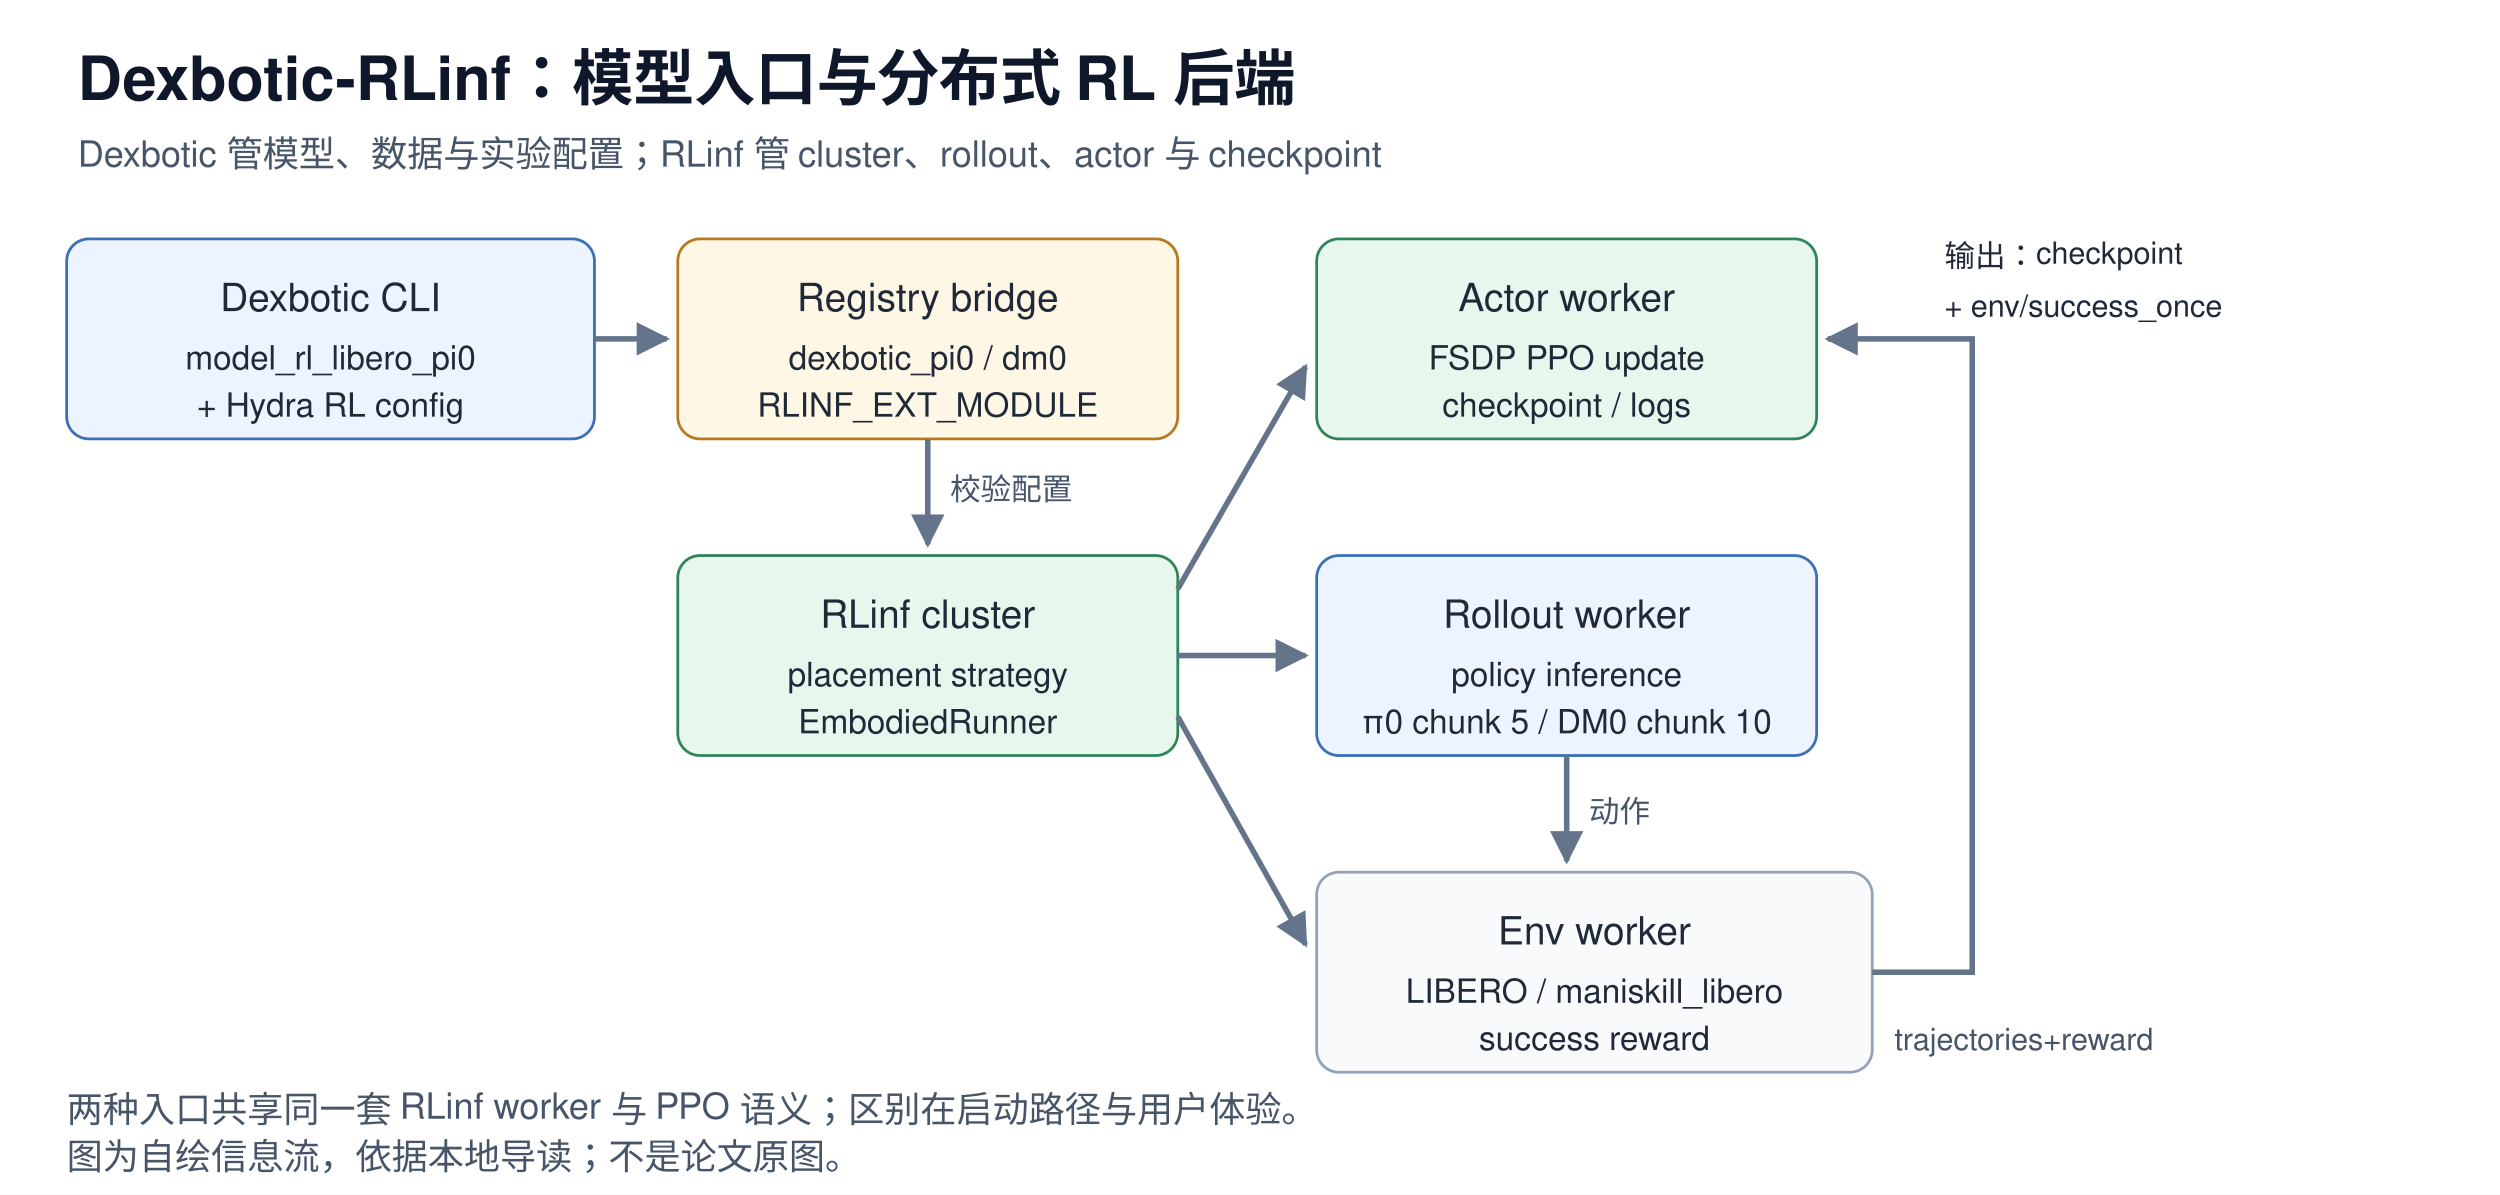
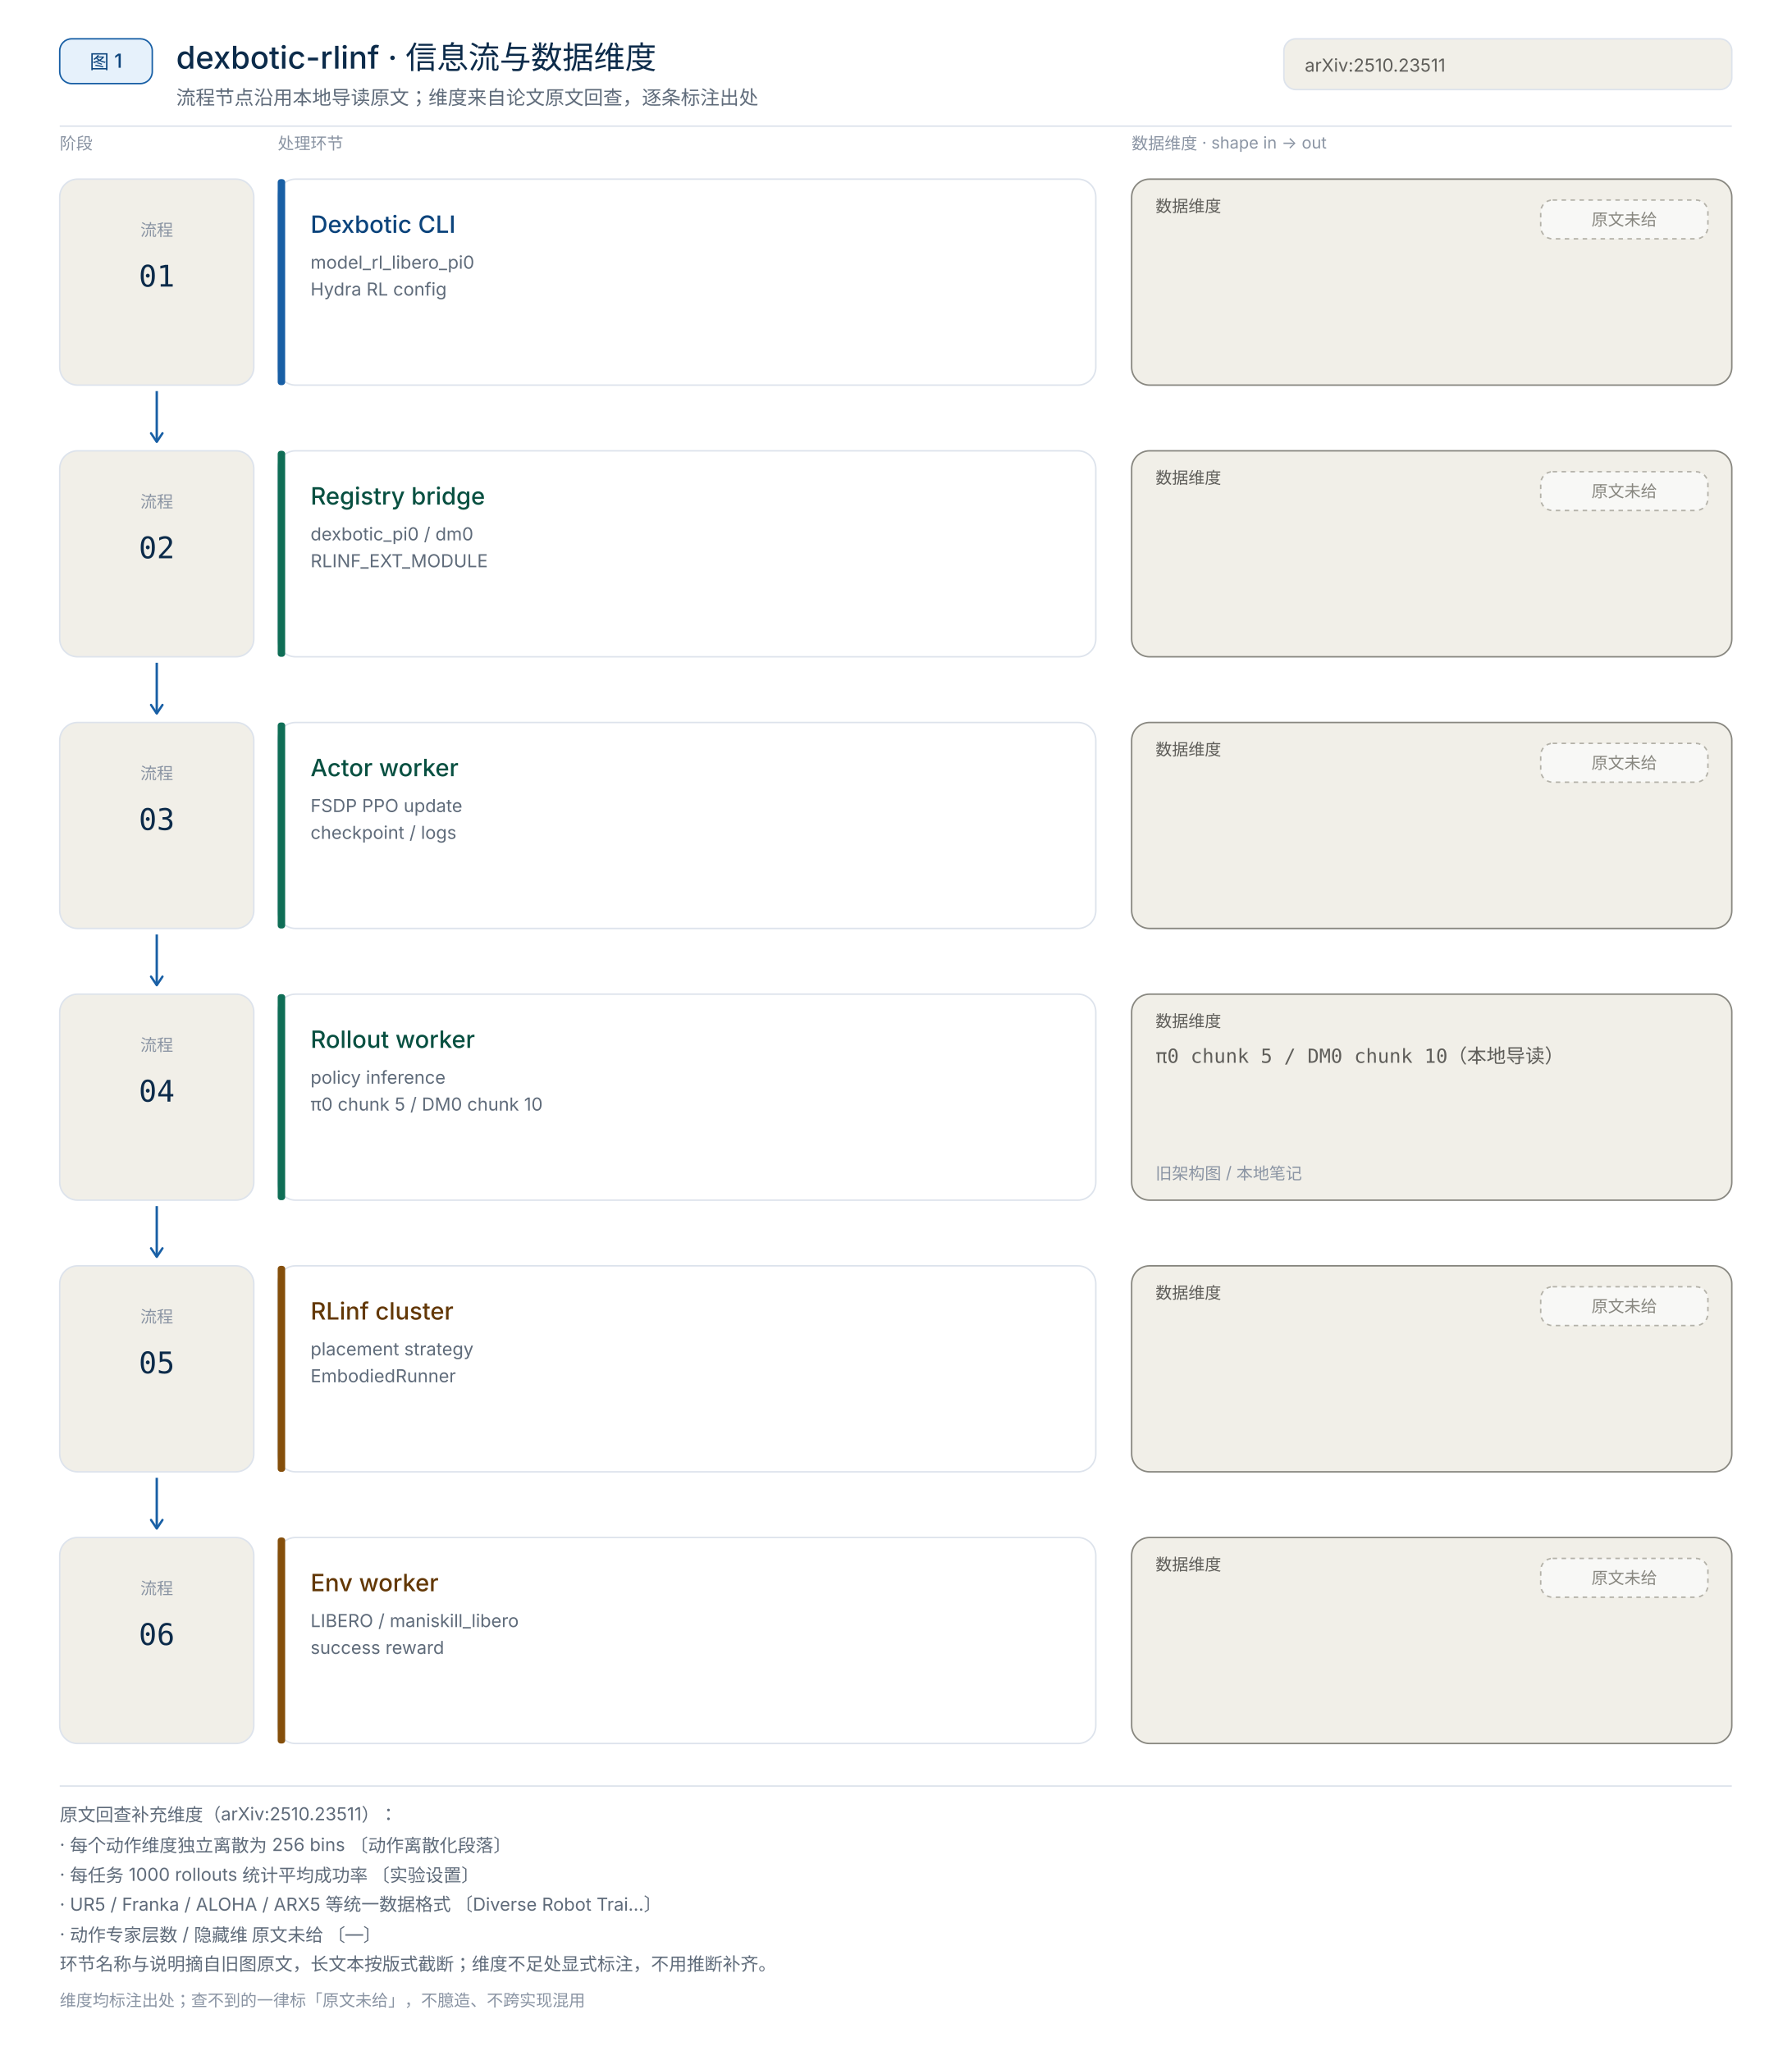
- <svg xmlns="http://www.w3.org/2000/svg" width="900" height="430" viewBox="0 0 900 430">
+ <svg xmlns="http://www.w3.org/2000/svg" width="1200" height="1374" viewBox="0 0 1200 1374" role="img">
  <defs>
-     <marker id="arrow" viewBox="0 0 10 10" refX="9" refY="5" markerWidth="6" markerHeight="6" orient="auto-start-reverse">
-       <path d="M 0 0 L 10 5 L 0 10 z" fill="#64748b" />
+     <marker id="arrow" viewBox="0 0 10 10" refX="8" refY="5" markerWidth="6" markerHeight="6" orient="auto-start-reverse">
+       <path d="M2 1L8 5L2 9" fill="none" stroke="#185FA5" stroke-width="1.6" stroke-linecap="round" stroke-linejoin="round" />
    </marker>
  </defs>
-   <rect width="900" height="430" fill="#ffffff" />
-   <text x="28" y="36" font-family="Helvetica, Arial, sans-serif" font-size="22" font-weight="bold" fill="#0f172a">Dexbotic-RLinf：模型入口与分布式 RL 后端</text>
-   <text x="28" y="60" font-family="Helvetica, Arial, sans-serif" font-size="13" fill="#475569">Dexbotic 管模型、数据与实验配置；RLinf 管 cluster、rollout、actor 与 checkpoint</text>
-   <rect x="24" y="86" width="190" height="72" rx="8" fill="#eef4ff" stroke="#3b6fb6" />
-   <text x="119" y="112" font-family="Helvetica, Arial, sans-serif" font-size="14" text-anchor="middle" fill="#1f2937">Dexbotic CLI</text>
-   <text x="119" y="133" font-family="Helvetica, Arial, sans-serif" font-size="12" text-anchor="middle" fill="#1f2937">model_rl_libero_pi0</text>
-   <text x="119" y="150" font-family="Helvetica, Arial, sans-serif" font-size="12" text-anchor="middle" fill="#1f2937">+ Hydra RL config</text>
-   <rect x="244" y="86" width="180" height="72" rx="8" fill="#fff7e6" stroke="#b7791f" />
-   <text x="334" y="112" font-family="Helvetica, Arial, sans-serif" font-size="14" text-anchor="middle" fill="#1f2937">Registry bridge</text>
-   <text x="334" y="133" font-family="Helvetica, Arial, sans-serif" font-size="12" text-anchor="middle" fill="#1f2937">dexbotic_pi0 / dm0</text>
-   <text x="334" y="150" font-family="Helvetica, Arial, sans-serif" font-size="12" text-anchor="middle" fill="#1f2937">RLINF_EXT_MODULE</text>
-   <rect x="244" y="200" width="180" height="72" rx="8" fill="#e8f7ee" stroke="#2f855a" />
-   <text x="334" y="226" font-family="Helvetica, Arial, sans-serif" font-size="14" text-anchor="middle" fill="#1f2937">RLinf cluster</text>
-   <text x="334" y="247" font-family="Helvetica, Arial, sans-serif" font-size="12" text-anchor="middle" fill="#1f2937">placement strategy</text>
-   <text x="334" y="264" font-family="Helvetica, Arial, sans-serif" font-size="12" text-anchor="middle" fill="#1f2937">EmbodiedRunner</text>
-   <rect x="474" y="86" width="180" height="72" rx="8" fill="#e8f7ee" stroke="#2f855a" />
-   <text x="564" y="112" font-family="Helvetica, Arial, sans-serif" font-size="14" text-anchor="middle" fill="#1f2937">Actor worker</text>
-   <text x="564" y="133" font-family="Helvetica, Arial, sans-serif" font-size="12" text-anchor="middle" fill="#1f2937">FSDP PPO update</text>
-   <text x="564" y="150" font-family="Helvetica, Arial, sans-serif" font-size="12" text-anchor="middle" fill="#1f2937">checkpoint / logs</text>
-   <rect x="474" y="200" width="180" height="72" rx="8" fill="#eef4ff" stroke="#3b6fb6" />
-   <text x="564" y="226" font-family="Helvetica, Arial, sans-serif" font-size="14" text-anchor="middle" fill="#1f2937">Rollout worker</text>
-   <text x="564" y="247" font-family="Helvetica, Arial, sans-serif" font-size="12" text-anchor="middle" fill="#1f2937">policy inference</text>
-   <text x="564" y="264" font-family="Helvetica, Arial, sans-serif" font-size="12" text-anchor="middle" fill="#1f2937">π0 chunk 5 / DM0 chunk 10</text>
-   <rect x="474" y="314" width="200" height="72" rx="8" fill="#f8fafc" stroke="#94a3b8" />
-   <text x="574" y="340" font-family="Helvetica, Arial, sans-serif" font-size="14" text-anchor="middle" fill="#1f2937">Env worker</text>
-   <text x="574" y="361" font-family="Helvetica, Arial, sans-serif" font-size="12" text-anchor="middle" fill="#1f2937">LIBERO / maniskill_libero</text>
-   <text x="574" y="378" font-family="Helvetica, Arial, sans-serif" font-size="12" text-anchor="middle" fill="#1f2937">success reward</text>
-   <line x1="214" y1="122" x2="240" y2="122" stroke="#64748b" stroke-width="2" marker-end="url(#arrow)" />
-   <line x1="334" y1="158" x2="334" y2="196" stroke="#64748b" stroke-width="2" marker-end="url(#arrow)" />
-   <text x="342" y="180" font-family="Helvetica, Arial, sans-serif" font-size="11" fill="#475569">校验配置</text>
-   <line x1="424" y1="212" x2="470" y2="132" stroke="#64748b" stroke-width="2" marker-end="url(#arrow)" />
-   <line x1="424" y1="236" x2="470" y2="236" stroke="#64748b" stroke-width="2" marker-end="url(#arrow)" />
-   <line x1="424" y1="258" x2="470" y2="340" stroke="#64748b" stroke-width="2" marker-end="url(#arrow)" />
-   <line x1="564" y1="272" x2="564" y2="310" stroke="#64748b" stroke-width="2" marker-end="url(#arrow)" />
-   <text x="572" y="296" font-family="Helvetica, Arial, sans-serif" font-size="11" fill="#475569">动作</text>
-   <path d="M 674 350 L 710 350 L 710 122 L 658 122" fill="none" stroke="#64748b" stroke-width="2" marker-end="url(#arrow)" />
-   <text x="682" y="378" font-family="Helvetica, Arial, sans-serif" font-size="11" fill="#475569">trajectories+reward</text>
-   <text x="700" y="96" font-family="Helvetica, Arial, sans-serif" font-size="11" fill="#1f2937">输出：checkpoint</text>
-   <text x="700" y="114" font-family="Helvetica, Arial, sans-serif" font-size="11" fill="#1f2937">+ env/success_once</text>
-   <text x="24" y="404" font-family="Helvetica, Arial, sans-serif" font-size="13" fill="#475569">两种入口共享同一套 RLinf worker 与 PPO 语义；区别在启动路径与用户体验。</text>
-   <text x="24" y="421" font-family="Helvetica, Arial, sans-serif" font-size="13" fill="#475569">图为自绘信息流，依据本地导读；不是论文原图。</text>
+   <rect x="0" y="0" width="1200" height="1374" rx="0" fill="#FFFFFF" stroke="#FFFFFF" stroke-width="1" />
+   <text x="118" y="46" font-family="-apple-system,BlinkMacSystemFont,'PingFang SC','Microsoft YaHei',sans-serif" font-size="21" font-weight="500" fill="#0C2B4A" text-anchor="start">dexbotic-rlinf · 信息流与数据维度</text>
+   <text x="118" y="70" font-family="-apple-system,BlinkMacSystemFont,'PingFang SC','Microsoft YaHei',sans-serif" font-size="13" font-weight="400" fill="#5F6B7A" text-anchor="start">流程节点沿用本地导读原文；维度来自论文原文回查，逐条标注出处</text>
+   <rect x="40" y="84" width="1120" height="1" rx="0" fill="#DDE3EC" stroke="#DDE3EC" stroke-width="0" />
+   <rect x="860" y="26" width="300" height="34" rx="8" fill="#F1EFE8" stroke="#DDE3EC" stroke-width="1" />
+   <text x="874" y="48" font-family="-apple-system,BlinkMacSystemFont,'PingFang SC','Microsoft YaHei',sans-serif" font-size="12" font-weight="400" fill="#5F5E5A" text-anchor="start">arXiv:2510.23511</text>
+   <rect x="40" y="26" width="62" height="30" rx="8" fill="#E6F1FB" stroke="#185FA5" stroke-width="1" />
+   <text x="71" y="46" font-family="-apple-system,BlinkMacSystemFont,'PingFang SC','Microsoft YaHei',sans-serif" font-size="13" font-weight="500" fill="#0C447C" text-anchor="middle">图 1</text>
+   <text x="40" y="100" font-family="-apple-system,BlinkMacSystemFont,'PingFang SC','Microsoft YaHei',sans-serif" font-size="11" font-weight="400" fill="#8A94A3" text-anchor="start">阶段</text>
+   <text x="186" y="100" font-family="-apple-system,BlinkMacSystemFont,'PingFang SC','Microsoft YaHei',sans-serif" font-size="11" font-weight="400" fill="#8A94A3" text-anchor="start">处理环节</text>
+   <text x="758" y="100" font-family="-apple-system,BlinkMacSystemFont,'PingFang SC','Microsoft YaHei',sans-serif" font-size="11" font-weight="400" fill="#8A94A3" text-anchor="start">数据维度 · shape in → out</text>
+   <rect x="40" y="120" width="130" height="138" rx="12" fill="#F1EFE8" stroke="#DDE3EC" stroke-width="1" />
+   <text x="105" y="158" font-family="-apple-system,BlinkMacSystemFont,'PingFang SC','Microsoft YaHei',sans-serif" font-size="11" font-weight="400" fill="#8A94A3" text-anchor="middle">流程</text>
+   <text x="105" y="192" font-family="ui-monospace,SFMono-Regular,Menlo,Consolas,monospace" font-size="20" font-weight="500" fill="#0C2B4A" text-anchor="middle">01</text>
+   <rect x="186" y="120" width="548" height="138" rx="12" fill="#FFFFFF" stroke="#DDE3EC" stroke-width="1" />
+   <rect x="186" y="120" width="5" height="138" rx="2" fill="#185FA5" stroke="#185FA5" stroke-width="0" />
+   <text x="208" y="156" font-family="-apple-system,BlinkMacSystemFont,'PingFang SC','Microsoft YaHei',sans-serif" font-size="16" font-weight="500" fill="#0C447C" text-anchor="start">Dexbotic CLI</text>
+   <text x="208" y="180" font-family="-apple-system,BlinkMacSystemFont,'PingFang SC','Microsoft YaHei',sans-serif" font-size="12" font-weight="400" fill="#5F6B7A" text-anchor="start">model_rl_libero_pi0</text>
+   <text x="208" y="198" font-family="-apple-system,BlinkMacSystemFont,'PingFang SC','Microsoft YaHei',sans-serif" font-size="12" font-weight="400" fill="#5F6B7A" text-anchor="start">Hydra RL config</text>
+   <rect x="758" y="120" width="402" height="138" rx="12" fill="#F1EFE8" stroke="#888780" stroke-width="1" />
+   <text x="774" y="142" font-family="-apple-system,BlinkMacSystemFont,'PingFang SC','Microsoft YaHei',sans-serif" font-size="11" font-weight="500" fill="#5F5E5A" text-anchor="start">数据维度</text>
+   <rect x="1032" y="134" width="112" height="26" rx="8" fill="#F8F8F6" stroke="#B4B2A9" stroke-width="1" stroke-dasharray="3 3" />
+   <text x="1088" y="151" font-family="-apple-system,BlinkMacSystemFont,'PingFang SC','Microsoft YaHei',sans-serif" font-size="11" font-weight="400" fill="#888780" text-anchor="middle">原文未给</text>
+   <path d="M105 262 L105 296" fill="none" stroke="#185FA5" stroke-width="1.6" marker-end="url(#arrow)" />
+   <rect x="40" y="302" width="130" height="138" rx="12" fill="#F1EFE8" stroke="#DDE3EC" stroke-width="1" />
+   <text x="105" y="340" font-family="-apple-system,BlinkMacSystemFont,'PingFang SC','Microsoft YaHei',sans-serif" font-size="11" font-weight="400" fill="#8A94A3" text-anchor="middle">流程</text>
+   <text x="105" y="374" font-family="ui-monospace,SFMono-Regular,Menlo,Consolas,monospace" font-size="20" font-weight="500" fill="#0C2B4A" text-anchor="middle">02</text>
+   <rect x="186" y="302" width="548" height="138" rx="12" fill="#FFFFFF" stroke="#DDE3EC" stroke-width="1" />
+   <rect x="186" y="302" width="5" height="138" rx="2" fill="#0F6E56" stroke="#0F6E56" stroke-width="0" />
+   <text x="208" y="338" font-family="-apple-system,BlinkMacSystemFont,'PingFang SC','Microsoft YaHei',sans-serif" font-size="16" font-weight="500" fill="#085041" text-anchor="start">Registry bridge</text>
+   <text x="208" y="362" font-family="-apple-system,BlinkMacSystemFont,'PingFang SC','Microsoft YaHei',sans-serif" font-size="12" font-weight="400" fill="#5F6B7A" text-anchor="start">dexbotic_pi0 / dm0</text>
+   <text x="208" y="380" font-family="-apple-system,BlinkMacSystemFont,'PingFang SC','Microsoft YaHei',sans-serif" font-size="12" font-weight="400" fill="#5F6B7A" text-anchor="start">RLINF_EXT_MODULE</text>
+   <rect x="758" y="302" width="402" height="138" rx="12" fill="#F1EFE8" stroke="#888780" stroke-width="1" />
+   <text x="774" y="324" font-family="-apple-system,BlinkMacSystemFont,'PingFang SC','Microsoft YaHei',sans-serif" font-size="11" font-weight="500" fill="#5F5E5A" text-anchor="start">数据维度</text>
+   <rect x="1032" y="316" width="112" height="26" rx="8" fill="#F8F8F6" stroke="#B4B2A9" stroke-width="1" stroke-dasharray="3 3" />
+   <text x="1088" y="333" font-family="-apple-system,BlinkMacSystemFont,'PingFang SC','Microsoft YaHei',sans-serif" font-size="11" font-weight="400" fill="#888780" text-anchor="middle">原文未给</text>
+   <path d="M105 444 L105 478" fill="none" stroke="#185FA5" stroke-width="1.6" marker-end="url(#arrow)" />
+   <rect x="40" y="484" width="130" height="138" rx="12" fill="#F1EFE8" stroke="#DDE3EC" stroke-width="1" />
+   <text x="105" y="522" font-family="-apple-system,BlinkMacSystemFont,'PingFang SC','Microsoft YaHei',sans-serif" font-size="11" font-weight="400" fill="#8A94A3" text-anchor="middle">流程</text>
+   <text x="105" y="556" font-family="ui-monospace,SFMono-Regular,Menlo,Consolas,monospace" font-size="20" font-weight="500" fill="#0C2B4A" text-anchor="middle">03</text>
+   <rect x="186" y="484" width="548" height="138" rx="12" fill="#FFFFFF" stroke="#DDE3EC" stroke-width="1" />
+   <rect x="186" y="484" width="5" height="138" rx="2" fill="#0F6E56" stroke="#0F6E56" stroke-width="0" />
+   <text x="208" y="520" font-family="-apple-system,BlinkMacSystemFont,'PingFang SC','Microsoft YaHei',sans-serif" font-size="16" font-weight="500" fill="#085041" text-anchor="start">Actor worker</text>
+   <text x="208" y="544" font-family="-apple-system,BlinkMacSystemFont,'PingFang SC','Microsoft YaHei',sans-serif" font-size="12" font-weight="400" fill="#5F6B7A" text-anchor="start">FSDP PPO update</text>
+   <text x="208" y="562" font-family="-apple-system,BlinkMacSystemFont,'PingFang SC','Microsoft YaHei',sans-serif" font-size="12" font-weight="400" fill="#5F6B7A" text-anchor="start">checkpoint / logs</text>
+   <rect x="758" y="484" width="402" height="138" rx="12" fill="#F1EFE8" stroke="#888780" stroke-width="1" />
+   <text x="774" y="506" font-family="-apple-system,BlinkMacSystemFont,'PingFang SC','Microsoft YaHei',sans-serif" font-size="11" font-weight="500" fill="#5F5E5A" text-anchor="start">数据维度</text>
+   <rect x="1032" y="498" width="112" height="26" rx="8" fill="#F8F8F6" stroke="#B4B2A9" stroke-width="1" stroke-dasharray="3 3" />
+   <text x="1088" y="515" font-family="-apple-system,BlinkMacSystemFont,'PingFang SC','Microsoft YaHei',sans-serif" font-size="11" font-weight="400" fill="#888780" text-anchor="middle">原文未给</text>
+   <path d="M105 626 L105 660" fill="none" stroke="#185FA5" stroke-width="1.6" marker-end="url(#arrow)" />
+   <rect x="40" y="666" width="130" height="138" rx="12" fill="#F1EFE8" stroke="#DDE3EC" stroke-width="1" />
+   <text x="105" y="704" font-family="-apple-system,BlinkMacSystemFont,'PingFang SC','Microsoft YaHei',sans-serif" font-size="11" font-weight="400" fill="#8A94A3" text-anchor="middle">流程</text>
+   <text x="105" y="738" font-family="ui-monospace,SFMono-Regular,Menlo,Consolas,monospace" font-size="20" font-weight="500" fill="#0C2B4A" text-anchor="middle">04</text>
+   <rect x="186" y="666" width="548" height="138" rx="12" fill="#FFFFFF" stroke="#DDE3EC" stroke-width="1" />
+   <rect x="186" y="666" width="5" height="138" rx="2" fill="#0F6E56" stroke="#0F6E56" stroke-width="0" />
+   <text x="208" y="702" font-family="-apple-system,BlinkMacSystemFont,'PingFang SC','Microsoft YaHei',sans-serif" font-size="16" font-weight="500" fill="#085041" text-anchor="start">Rollout worker</text>
+   <text x="208" y="726" font-family="-apple-system,BlinkMacSystemFont,'PingFang SC','Microsoft YaHei',sans-serif" font-size="12" font-weight="400" fill="#5F6B7A" text-anchor="start">policy inference</text>
+   <text x="208" y="744" font-family="-apple-system,BlinkMacSystemFont,'PingFang SC','Microsoft YaHei',sans-serif" font-size="12" font-weight="400" fill="#5F6B7A" text-anchor="start">π0 chunk 5 / DM0 chunk 10</text>
+   <rect x="758" y="666" width="402" height="138" rx="12" fill="#F1EFE8" stroke="#888780" stroke-width="1" />
+   <text x="774" y="688" font-family="-apple-system,BlinkMacSystemFont,'PingFang SC','Microsoft YaHei',sans-serif" font-size="11" font-weight="500" fill="#5F5E5A" text-anchor="start">数据维度</text>
+   <text x="774" y="712" font-family="ui-monospace,SFMono-Regular,Menlo,Consolas,monospace" font-size="13" font-weight="400" fill="#5F5E5A" text-anchor="start">π0 chunk 5 / DM0 chunk 10（本地导读）</text>
+   <text x="774" y="790" font-family="-apple-system,BlinkMacSystemFont,'PingFang SC','Microsoft YaHei',sans-serif" font-size="11" font-weight="400" fill="#8A94A3" text-anchor="start">旧架构图 / 本地笔记</text>
+   <path d="M105 808 L105 842" fill="none" stroke="#185FA5" stroke-width="1.6" marker-end="url(#arrow)" />
+   <rect x="40" y="848" width="130" height="138" rx="12" fill="#F1EFE8" stroke="#DDE3EC" stroke-width="1" />
+   <text x="105" y="886" font-family="-apple-system,BlinkMacSystemFont,'PingFang SC','Microsoft YaHei',sans-serif" font-size="11" font-weight="400" fill="#8A94A3" text-anchor="middle">流程</text>
+   <text x="105" y="920" font-family="ui-monospace,SFMono-Regular,Menlo,Consolas,monospace" font-size="20" font-weight="500" fill="#0C2B4A" text-anchor="middle">05</text>
+   <rect x="186" y="848" width="548" height="138" rx="12" fill="#FFFFFF" stroke="#DDE3EC" stroke-width="1" />
+   <rect x="186" y="848" width="5" height="138" rx="2" fill="#854F0B" stroke="#854F0B" stroke-width="0" />
+   <text x="208" y="884" font-family="-apple-system,BlinkMacSystemFont,'PingFang SC','Microsoft YaHei',sans-serif" font-size="16" font-weight="500" fill="#633806" text-anchor="start">RLinf cluster</text>
+   <text x="208" y="908" font-family="-apple-system,BlinkMacSystemFont,'PingFang SC','Microsoft YaHei',sans-serif" font-size="12" font-weight="400" fill="#5F6B7A" text-anchor="start">placement strategy</text>
+   <text x="208" y="926" font-family="-apple-system,BlinkMacSystemFont,'PingFang SC','Microsoft YaHei',sans-serif" font-size="12" font-weight="400" fill="#5F6B7A" text-anchor="start">EmbodiedRunner</text>
+   <rect x="758" y="848" width="402" height="138" rx="12" fill="#F1EFE8" stroke="#888780" stroke-width="1" />
+   <text x="774" y="870" font-family="-apple-system,BlinkMacSystemFont,'PingFang SC','Microsoft YaHei',sans-serif" font-size="11" font-weight="500" fill="#5F5E5A" text-anchor="start">数据维度</text>
+   <rect x="1032" y="862" width="112" height="26" rx="8" fill="#F8F8F6" stroke="#B4B2A9" stroke-width="1" stroke-dasharray="3 3" />
+   <text x="1088" y="879" font-family="-apple-system,BlinkMacSystemFont,'PingFang SC','Microsoft YaHei',sans-serif" font-size="11" font-weight="400" fill="#888780" text-anchor="middle">原文未给</text>
+   <path d="M105 990 L105 1024" fill="none" stroke="#185FA5" stroke-width="1.6" marker-end="url(#arrow)" />
+   <rect x="40" y="1030" width="130" height="138" rx="12" fill="#F1EFE8" stroke="#DDE3EC" stroke-width="1" />
+   <text x="105" y="1068" font-family="-apple-system,BlinkMacSystemFont,'PingFang SC','Microsoft YaHei',sans-serif" font-size="11" font-weight="400" fill="#8A94A3" text-anchor="middle">流程</text>
+   <text x="105" y="1102" font-family="ui-monospace,SFMono-Regular,Menlo,Consolas,monospace" font-size="20" font-weight="500" fill="#0C2B4A" text-anchor="middle">06</text>
+   <rect x="186" y="1030" width="548" height="138" rx="12" fill="#FFFFFF" stroke="#DDE3EC" stroke-width="1" />
+   <rect x="186" y="1030" width="5" height="138" rx="2" fill="#854F0B" stroke="#854F0B" stroke-width="0" />
+   <text x="208" y="1066" font-family="-apple-system,BlinkMacSystemFont,'PingFang SC','Microsoft YaHei',sans-serif" font-size="16" font-weight="500" fill="#633806" text-anchor="start">Env worker</text>
+   <text x="208" y="1090" font-family="-apple-system,BlinkMacSystemFont,'PingFang SC','Microsoft YaHei',sans-serif" font-size="12" font-weight="400" fill="#5F6B7A" text-anchor="start">LIBERO / maniskill_libero</text>
+   <text x="208" y="1108" font-family="-apple-system,BlinkMacSystemFont,'PingFang SC','Microsoft YaHei',sans-serif" font-size="12" font-weight="400" fill="#5F6B7A" text-anchor="start">success reward</text>
+   <rect x="758" y="1030" width="402" height="138" rx="12" fill="#F1EFE8" stroke="#888780" stroke-width="1" />
+   <text x="774" y="1052" font-family="-apple-system,BlinkMacSystemFont,'PingFang SC','Microsoft YaHei',sans-serif" font-size="11" font-weight="500" fill="#5F5E5A" text-anchor="start">数据维度</text>
+   <rect x="1032" y="1044" width="112" height="26" rx="8" fill="#F8F8F6" stroke="#B4B2A9" stroke-width="1" stroke-dasharray="3 3" />
+   <text x="1088" y="1061" font-family="-apple-system,BlinkMacSystemFont,'PingFang SC','Microsoft YaHei',sans-serif" font-size="11" font-weight="400" fill="#888780" text-anchor="middle">原文未给</text>
+   <rect x="40" y="1196" width="1120" height="1" rx="0" fill="#DDE3EC" stroke="#DDE3EC" stroke-width="0" />
+   <text x="40" y="1220" font-family="-apple-system,BlinkMacSystemFont,'PingFang SC','Microsoft YaHei',sans-serif" font-size="12" font-weight="400" fill="#5F6B7A" text-anchor="start">原文回查补充维度（arXiv:2510.23511）：</text>
+   <text x="40" y="1240" font-family="-apple-system,BlinkMacSystemFont,'PingFang SC','Microsoft YaHei',sans-serif" font-size="12" font-weight="400" fill="#5F6B7A" text-anchor="start">· 每个动作维度独立离散为 256 bins 〔动作离散化段落〕</text>
+   <text x="40" y="1260" font-family="-apple-system,BlinkMacSystemFont,'PingFang SC','Microsoft YaHei',sans-serif" font-size="12" font-weight="400" fill="#5F6B7A" text-anchor="start">· 每任务 1000 rollouts 统计平均成功率 〔实验设置〕</text>
+   <text x="40" y="1280" font-family="-apple-system,BlinkMacSystemFont,'PingFang SC','Microsoft YaHei',sans-serif" font-size="12" font-weight="400" fill="#5F6B7A" text-anchor="start">· UR5 / Franka / ALOHA / ARX5 等统一数据格式 〔Diverse Robot Trai…〕</text>
+   <text x="40" y="1300" font-family="-apple-system,BlinkMacSystemFont,'PingFang SC','Microsoft YaHei',sans-serif" font-size="12" font-weight="400" fill="#5F6B7A" text-anchor="start">· 动作专家层数 / 隐藏维 原文未给 〔—〕</text>
+   <text x="40" y="1320" font-family="-apple-system,BlinkMacSystemFont,'PingFang SC','Microsoft YaHei',sans-serif" font-size="12" font-weight="400" fill="#5F6B7A" text-anchor="start">环节名称与说明摘自旧图原文，长文本按版式截断；维度不足处显式标注，不用推断补齐。</text>
+   <text x="40" y="1344" font-family="-apple-system,BlinkMacSystemFont,'PingFang SC','Microsoft YaHei',sans-serif" font-size="11" font-weight="400" fill="#8A94A3" text-anchor="start">维度均标注出处；查不到的一律标「原文未给」，不臆造、不跨实现混用</text>
</svg>
